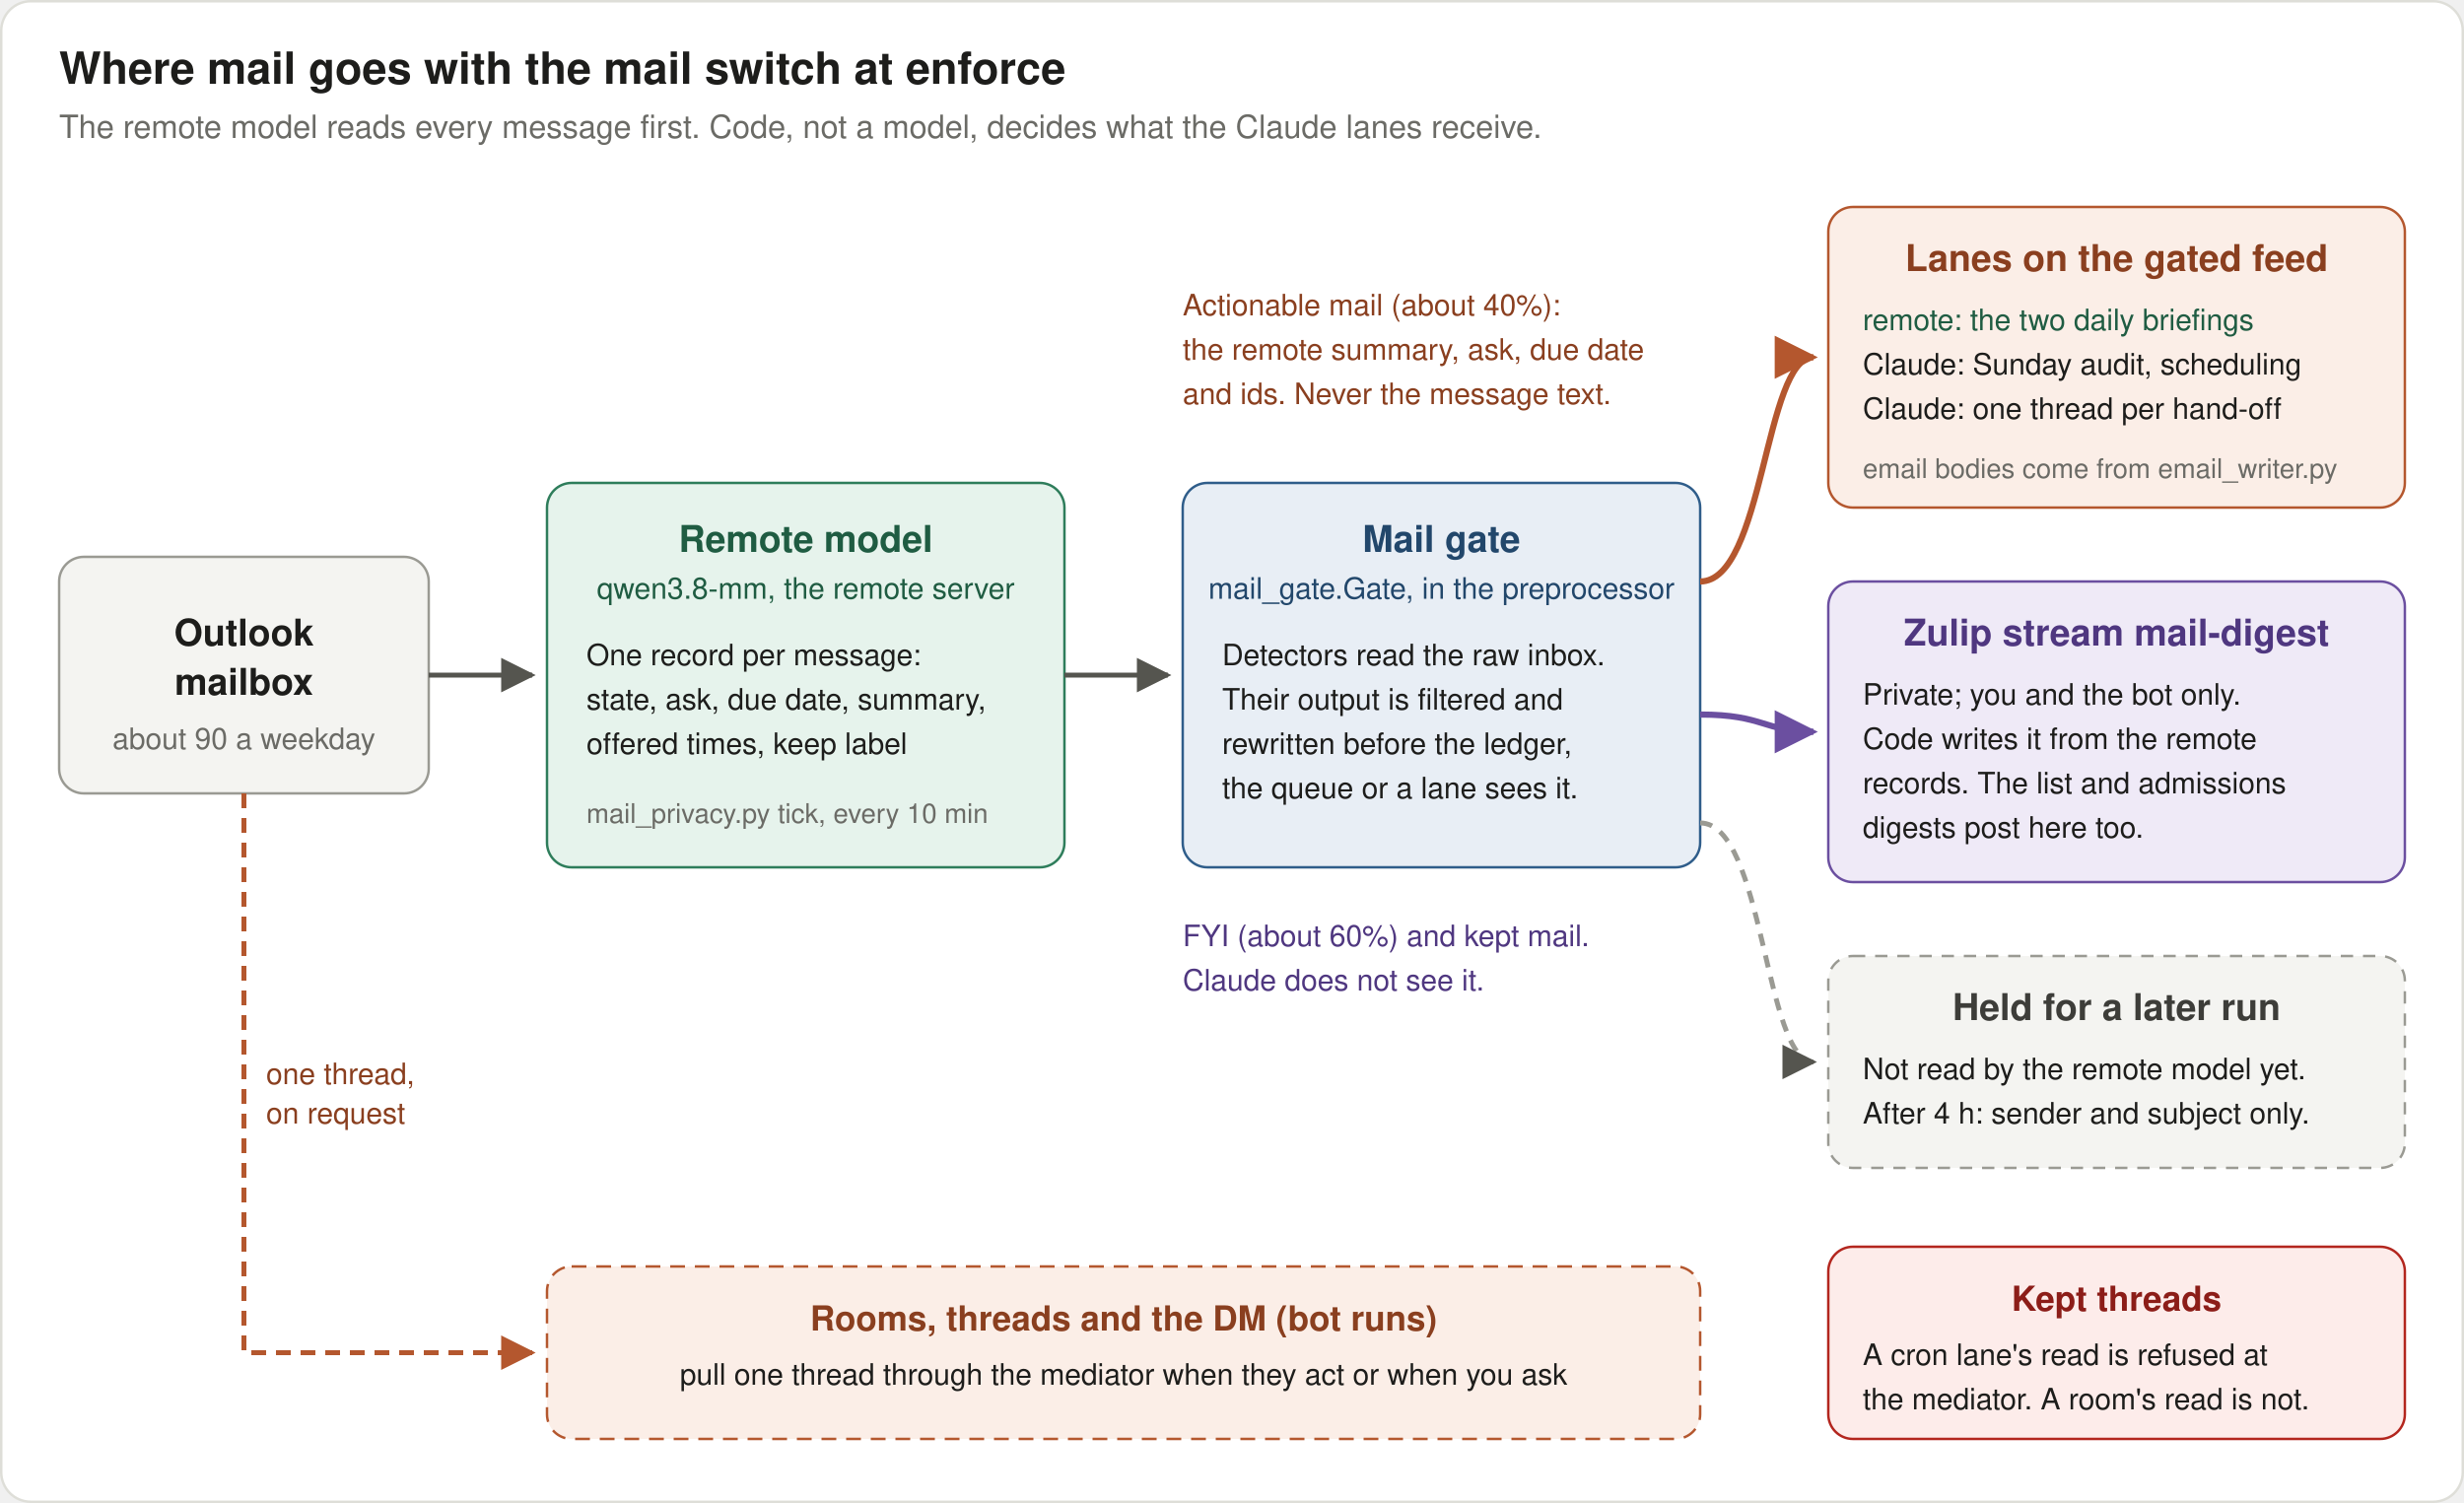
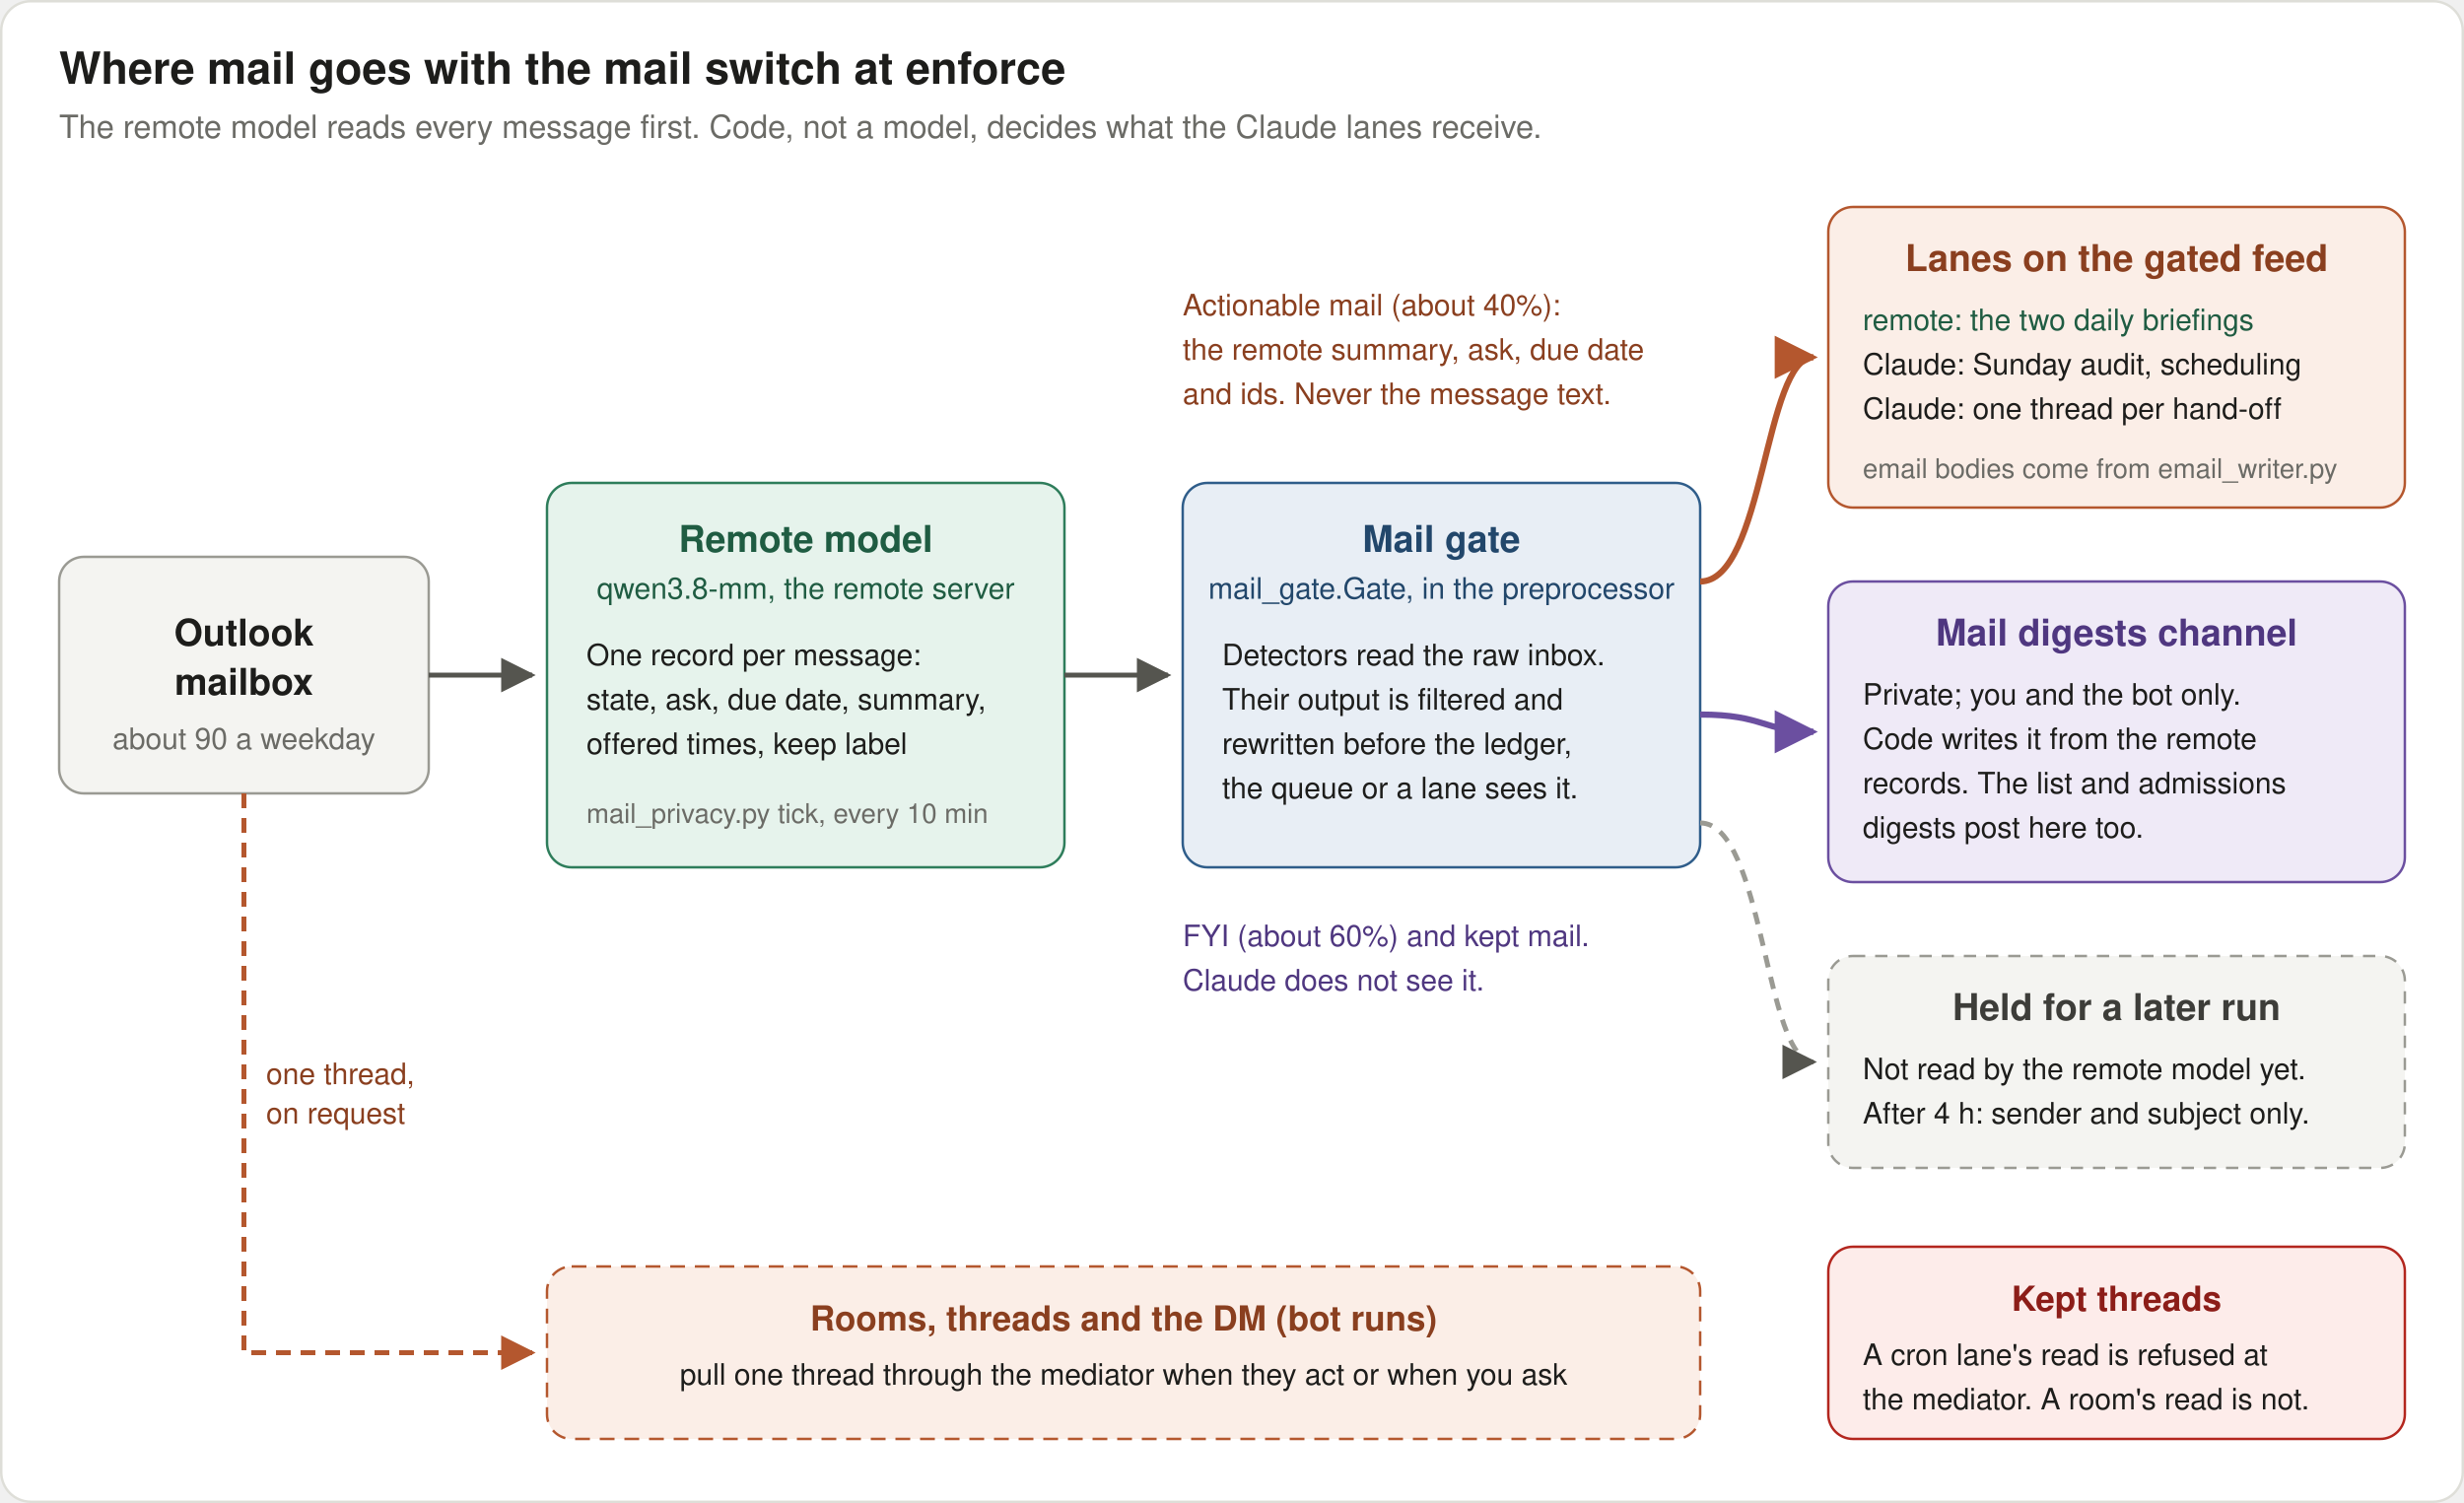
<svg xmlns="http://www.w3.org/2000/svg" viewBox="0 0 1000 610" width="1000" height="610" font-family="system-ui, -apple-system, 'Segoe UI', Helvetica, Arial, sans-serif">
  <defs>
    <marker id="a" viewBox="0 0 10 10" refX="9" refY="5" markerWidth="7" markerHeight="7" orient="auto-start-reverse">
      <path d="M0,0 L10,5 L0,10 z" fill="#55554f" />
    </marker>
    <marker id="aw" viewBox="0 0 10 10" refX="9" refY="5" markerWidth="7" markerHeight="7" orient="auto-start-reverse">
      <path d="M0,0 L10,5 L0,10 z" fill="#b4572e" />
    </marker>
    <marker id="ap" viewBox="0 0 10 10" refX="9" refY="5" markerWidth="7" markerHeight="7" orient="auto-start-reverse">
      <path d="M0,0 L10,5 L0,10 z" fill="#6b4fa0" />
    </marker>
  </defs>
  <rect x="0.5" y="0.5" width="999" height="609" rx="12" fill="#ffffff" stroke="#deded8" />
  <text x="24" y="34" font-size="18" font-weight="600" fill="#1d1d1b">Where mail goes with the mail switch at enforce</text>
  <text x="24" y="56" font-size="13" fill="#6b6b66">The remote model reads every message first. Code, not a model, decides what the Claude lanes receive.</text>
  <rect x="24" y="226" width="150" height="96" rx="10" fill="#f4f4f1" stroke="#9a9a93" />
  <text x="99" y="262" font-size="15" font-weight="600" fill="#1d1d1b" text-anchor="middle">Outlook</text>
  <text x="99" y="282" font-size="15" font-weight="600" fill="#1d1d1b" text-anchor="middle">mailbox</text>
  <text x="99" y="304" font-size="12" fill="#6b6b66" text-anchor="middle">about 90 a weekday</text>
  <rect x="222" y="196" width="210" height="156" rx="10" fill="#e6f3ec" stroke="#2e7d5b" />
  <text x="327" y="224" font-size="15" font-weight="600" fill="#1f5c42" text-anchor="middle">Remote model</text>
  <text x="327" y="243" font-size="12" fill="#1f5c42" text-anchor="middle">qwen3.8-mm, the remote server</text>
  <text x="238" y="270" font-size="12" fill="#1d1d1b">One record per message:</text>
  <text x="238" y="288" font-size="12" fill="#1d1d1b">state, ask, due date, summary,</text>
  <text x="238" y="306" font-size="12" fill="#1d1d1b">offered times, keep label</text>
  <text x="238" y="334" font-size="11" fill="#6b6b66">mail_privacy.py tick, every 10 min</text>
  <rect x="480" y="196" width="210" height="156" rx="10" fill="#e8eef5" stroke="#2f5d8a" />
  <text x="585" y="224" font-size="15" font-weight="600" fill="#22476b" text-anchor="middle">Mail gate</text>
  <text x="585" y="243" font-size="12" fill="#22476b" text-anchor="middle">mail_gate.Gate, in the preprocessor</text>
  <text x="496" y="270" font-size="12" fill="#1d1d1b">Detectors read the raw inbox.</text>
  <text x="496" y="288" font-size="12" fill="#1d1d1b">Their output is filtered and</text>
  <text x="496" y="306" font-size="12" fill="#1d1d1b">rewritten before the ledger,</text>
  <text x="496" y="324" font-size="12" fill="#1d1d1b">the queue or a lane sees it.</text>
  <rect x="742" y="84" width="234" height="122" rx="10" fill="#fbeee7" stroke="#b4572e" />
  <text x="859" y="110" font-size="15" font-weight="600" fill="#8a3f1f" text-anchor="middle">Lanes on the gated feed</text>
  <text x="756" y="134" font-size="12" fill="#1f5c42">remote: the two daily briefings</text>
  <text x="756" y="152" font-size="12" fill="#1d1d1b">Claude: Sunday audit, scheduling</text>
  <text x="756" y="170" font-size="12" fill="#1d1d1b">Claude: one thread per hand-off</text>
  <text x="756" y="194" font-size="11" fill="#6b6b66">email bodies come from email_writer.py</text>
  <rect x="742" y="236" width="234" height="122" rx="10" fill="#efeaf7" stroke="#6b4fa0" />
-   <text x="859" y="262" font-size="15" font-weight="600" fill="#4f3780" text-anchor="middle">Zulip stream mail-digest</text>
+   <text x="859" y="262" font-size="15" font-weight="600" fill="#4f3780" text-anchor="middle">Mail digests channel</text>
  <text x="756" y="286" font-size="12" fill="#1d1d1b">Private; you and the bot only.</text>
  <text x="756" y="304" font-size="12" fill="#1d1d1b">Code writes it from the remote</text>
  <text x="756" y="322" font-size="12" fill="#1d1d1b">records. The list and admissions</text>
  <text x="756" y="340" font-size="12" fill="#1d1d1b">digests post here too.</text>
  <rect x="742" y="388" width="234" height="86" rx="10" fill="#f4f4f1" stroke="#9a9a93" stroke-dasharray="5 4" />
  <text x="859" y="414" font-size="15" font-weight="600" fill="#3d3d39" text-anchor="middle">Held for a later run</text>
  <text x="756" y="438" font-size="12" fill="#1d1d1b">Not read by the remote model yet.</text>
  <text x="756" y="456" font-size="12" fill="#1d1d1b">After 4 h: sender and subject only.</text>
  <line x1="174" y1="274" x2="216" y2="274" stroke="#55554f" stroke-width="2" marker-end="url(#a)" />
  <line x1="432" y1="274" x2="474" y2="274" stroke="#55554f" stroke-width="2" marker-end="url(#a)" />
  <path d="M690,236 C716,236 716,145 736,145" fill="none" stroke="#b4572e" stroke-width="2.5" marker-end="url(#aw)" />
  <path d="M690,290 C716,290 716,297 736,297" fill="none" stroke="#6b4fa0" stroke-width="2.5" marker-end="url(#ap)" />
  <path d="M690,334 C716,334 716,431 736,431" fill="none" stroke="#9a9a93" stroke-width="2" stroke-dasharray="5 4" marker-end="url(#a)" />
  <text x="480" y="128" font-size="12" fill="#8a3f1f">Actionable mail (about 40%):</text>
  <text x="480" y="146" font-size="12" fill="#8a3f1f">the remote summary, ask, due date</text>
  <text x="480" y="164" font-size="12" fill="#8a3f1f">and ids. Never the message text.</text>
  <text x="480" y="384" font-size="12" fill="#4f3780">FYI (about 60%) and kept mail.</text>
  <text x="480" y="402" font-size="12" fill="#4f3780">Claude does not see it.</text>
  <rect x="222" y="514" width="468" height="70" rx="10" fill="#fbeee7" stroke="#b4572e" stroke-dasharray="6 4" />
  <text x="456" y="540" font-size="14" font-weight="600" fill="#8a3f1f" text-anchor="middle">Rooms, threads and the DM (bot runs)</text>
  <text x="456" y="562" font-size="12" fill="#1d1d1b" text-anchor="middle">pull one thread through the mediator when they act or when you ask</text>
  <path d="M99,322 L99,549 L216,549" fill="none" stroke="#b4572e" stroke-width="2" stroke-dasharray="6 4" marker-end="url(#aw)" />
  <text x="108" y="440" font-size="12" fill="#8a3f1f">one thread,</text>
  <text x="108" y="456" font-size="12" fill="#8a3f1f">on request</text>
  <rect x="742" y="506" width="234" height="78" rx="10" fill="#fdecea" stroke="#b3261e" />
  <text x="859" y="532" font-size="14" font-weight="600" fill="#8c1d18" text-anchor="middle">Kept threads</text>
  <text x="756" y="554" font-size="12" fill="#1d1d1b">A cron lane's read is refused at</text>
  <text x="756" y="572" font-size="12" fill="#1d1d1b">the mediator. A room's read is not.</text>
</svg>
